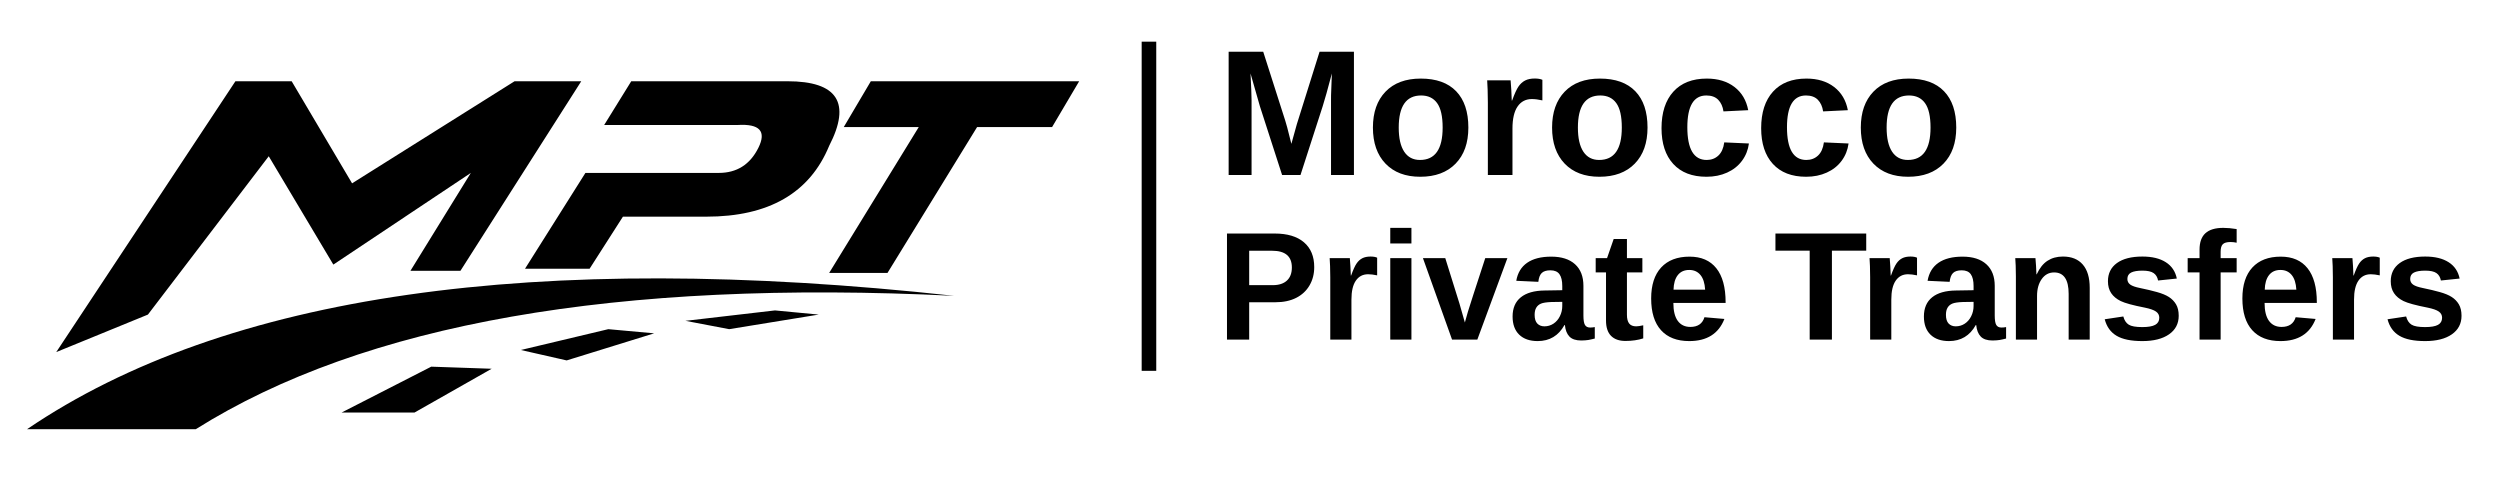
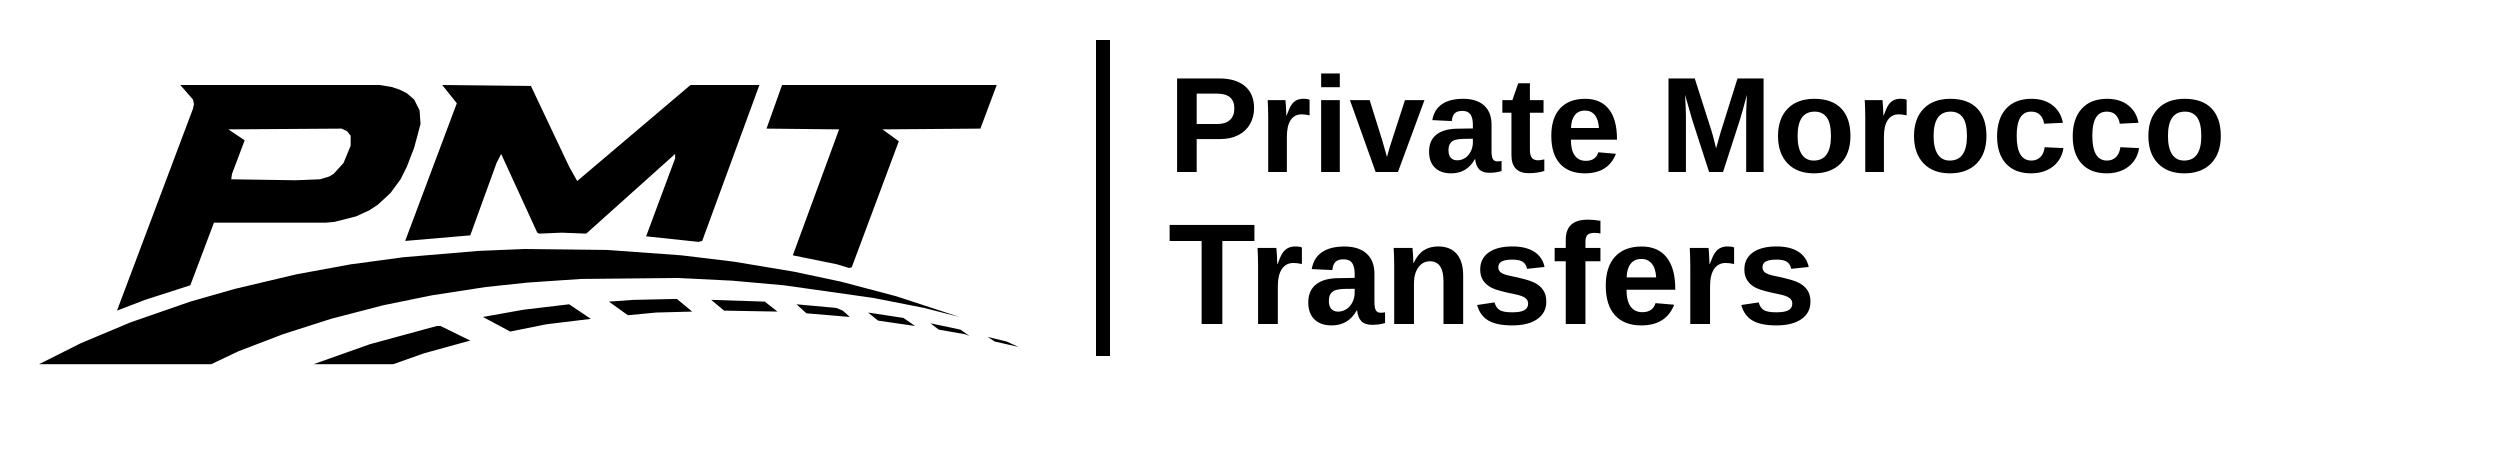
- <svg xmlns="http://www.w3.org/2000/svg" viewBox="0 0 1200 230">
+ <svg xmlns="http://www.w3.org/2000/svg" viewBox="0 0 1250 230">
  <g fill="#000000">
-     <path d="M27 169 113 39h27l29 49 78-49h32l-58 91h-24l29-47-66 44-31-52-58 76z M252 129l29-46h64q13 0 19-12t-10-11h-64l13-21h75q36 0 20 31-14 34-59 34h-40l-16 25z M418 39h100l-13 22h-36l-43 70h-28l43-70h-36z M13 206q143-97 445-64-243-12-364 64z M164 198l43-22 29 1-37 21z M250 168l42-10 22 2-42 13z M329 154l43-5 21 2-43 7z" />
+     <g transform="translate(15, 38) scale(0.96)">
+       <path fill="#000000" fill-rule="evenodd" d="M 498.8 135.9 L 502.5 138.3 L 514.8 141.1 L 508.7 138.3 Z M 229.3 137.8 L 213.8 130.2 L 211.9 130.2 L 177.0 139.7 L 147.7 150.1 L 189.2 150.1 L 205.3 144.4 Z M 469.0 128.8 L 473.3 132.1 L 487.0 134.5 L 489.3 135.4 L 484.6 132.1 Z M 436.5 123.2 L 441.7 127.4 L 461.0 130.2 L 454.9 126.0 Z M 399.2 118.9 L 404.4 123.6 L 427.0 125.5 L 423.3 122.2 L 420.0 120.8 Z M 292.1 126.5 L 280.8 118.9 L 257.2 121.7 L 235.9 125.5 L 250.1 133.1 L 269.0 129.3 Z M 354.8 116.6 L 361.5 122.2 L 389.3 122.7 L 382.7 117.5 Z M 344.9 122.7 L 336.9 116.1 L 314.3 116.6 L 301.5 117.5 L 311.4 124.6 L 326.1 123.2 Z M 484.1 125.5 L 451.1 114.7 L 422.3 107.1 L 397.8 101.9 L 366.6 96.7 L 339.3 93.4 L 300.6 90.6 L 257.6 90.1 L 233.6 91.1 L 194.4 94.4 L 167.0 98.1 L 138.7 103.3 L 106.6 110.9 L 83.5 117.5 L 52.4 128.3 L 26.4 139.2 L 4.7 150.1 L 94.4 150.1 L 108.5 143.4 L 131.7 134.5 L 156.7 126.5 L 184.0 119.4 L 209.5 114.2 L 237.4 109.9 L 259.1 107.6 L 286.9 105.7 L 337.4 105.2 L 365.7 106.6 L 392.6 109.0 L 439.3 115.6 L 465.7 120.8 Z M 397.3 93.4 L 420.4 98.1 L 426.6 100.0 L 428.0 99.6 L 452.5 34.0 L 444.0 27.8 L 495.0 27.4 L 503.5 4.7 L 391.7 4.7 L 383.6 27.4 L 421.4 27.8 Z M 195.4 85.9 L 229.3 83.0 L 243.0 45.3 L 245.4 40.6 L 264.2 81.6 L 265.2 82.1 L 277.0 81.6 L 289.7 82.1 L 336.0 40.6 L 336.0 42.9 L 320.9 83.5 L 348.2 86.4 L 350.1 85.9 L 379.9 4.7 L 344.0 4.7 L 285.0 54.7 L 280.8 47.2 L 260.9 5.2 L 214.7 4.7 L 222.3 14.2 Z M 45.3 122.2 L 59.9 116.6 L 83.5 109.0 L 95.8 76.4 L 153.8 76.4 L 158.5 76.0 L 169.9 73.1 L 177.0 69.8 L 181.2 67.0 L 187.8 60.9 L 193.0 53.8 L 196.3 47.2 L 200.1 37.3 L 203.4 25.0 L 202.9 17.9 L 200.1 12.3 L 196.3 9.0 L 192.5 7.1 L 188.3 5.7 L 182.1 4.7 L 78.3 4.7 L 84.9 12.3 L 85.4 14.6 L 84.9 17.0 Z M 104.8 53.8 L 105.2 51.0 L 111.8 33.5 L 103.3 27.8 L 162.3 27.4 L 165.2 28.8 L 167.0 31.1 L 167.0 36.3 L 163.3 45.3 L 158.1 51.0 L 155.7 52.4 L 151.0 53.8 L 138.3 54.3 Z" />
+     </g>
    <path d="M548 20h7v158h-7z" />
-     <g font-family="Arial, sans-serif" font-weight="700">
-       <text x="584" y="84" font-size="86">Morocco</text>
-       <text x="584" y="163" font-size="74">Private Transfers</text>
+     <g font-family="Arial, -apple-system, sans-serif" font-weight="700">
+       <text x="584" y="86" font-size="68">Private Morocco</text>
+       <text x="584" y="162" font-size="72">Transfers</text>
    </g>
  </g>
</svg>
